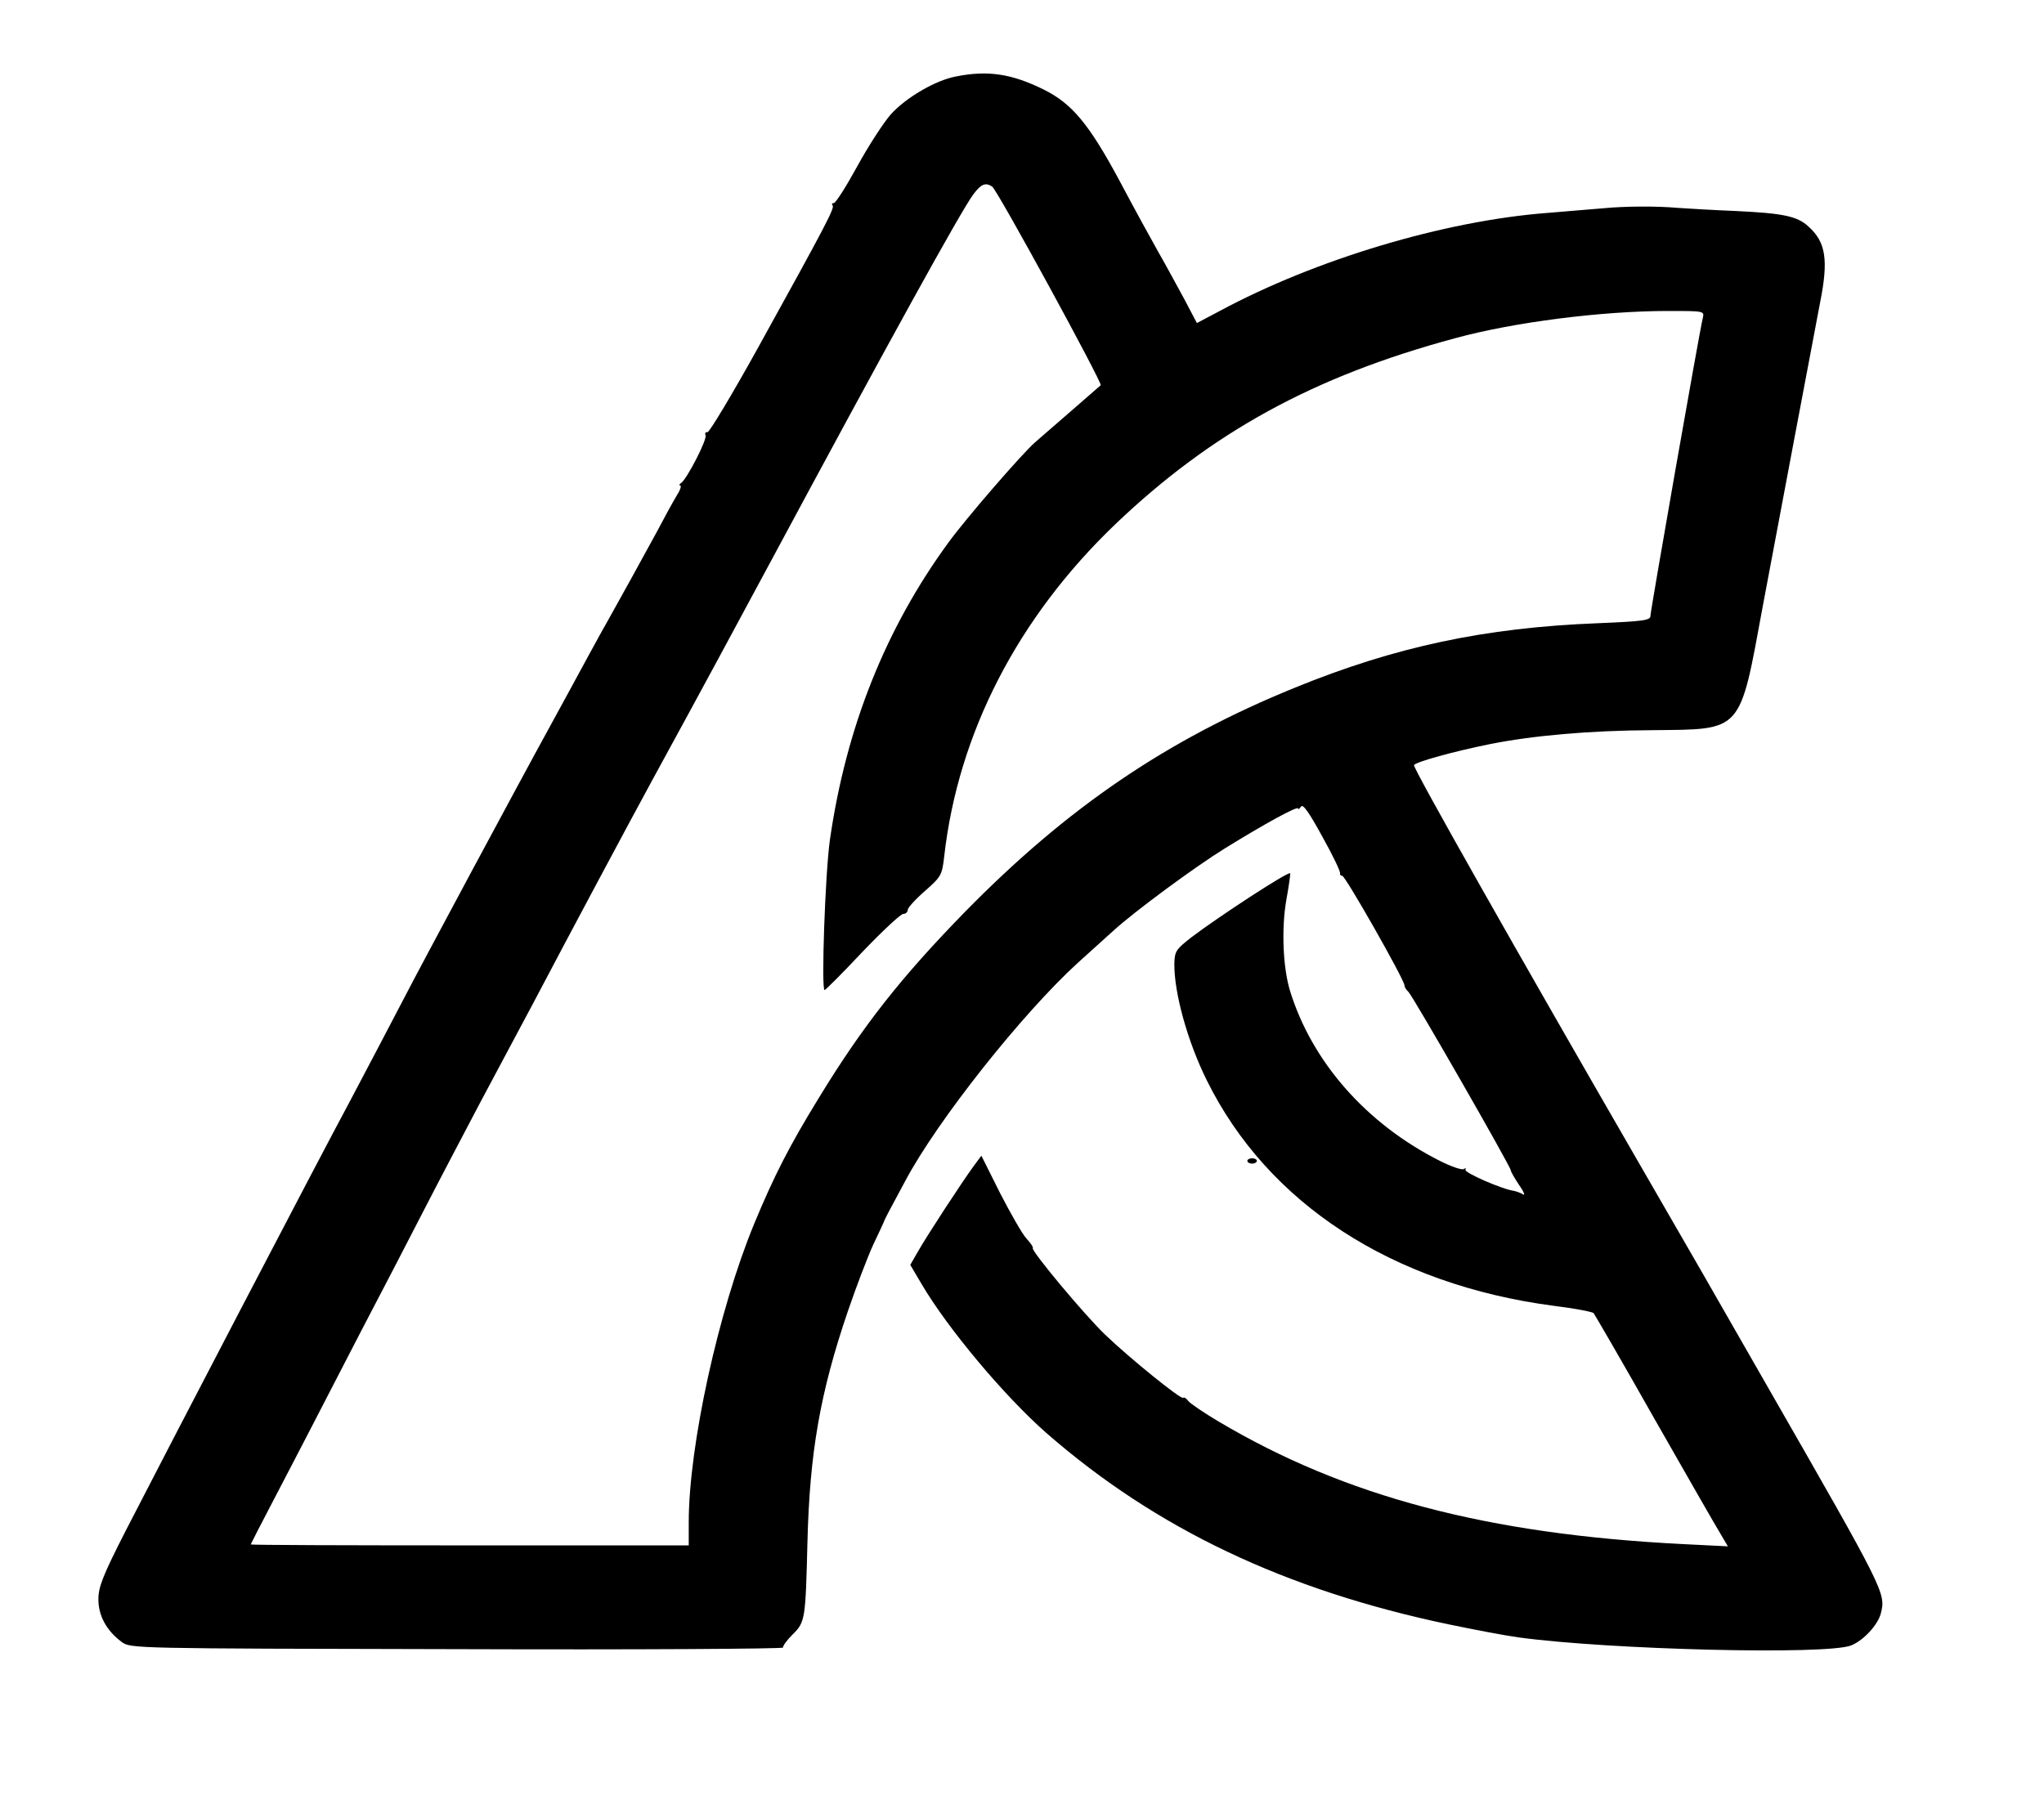
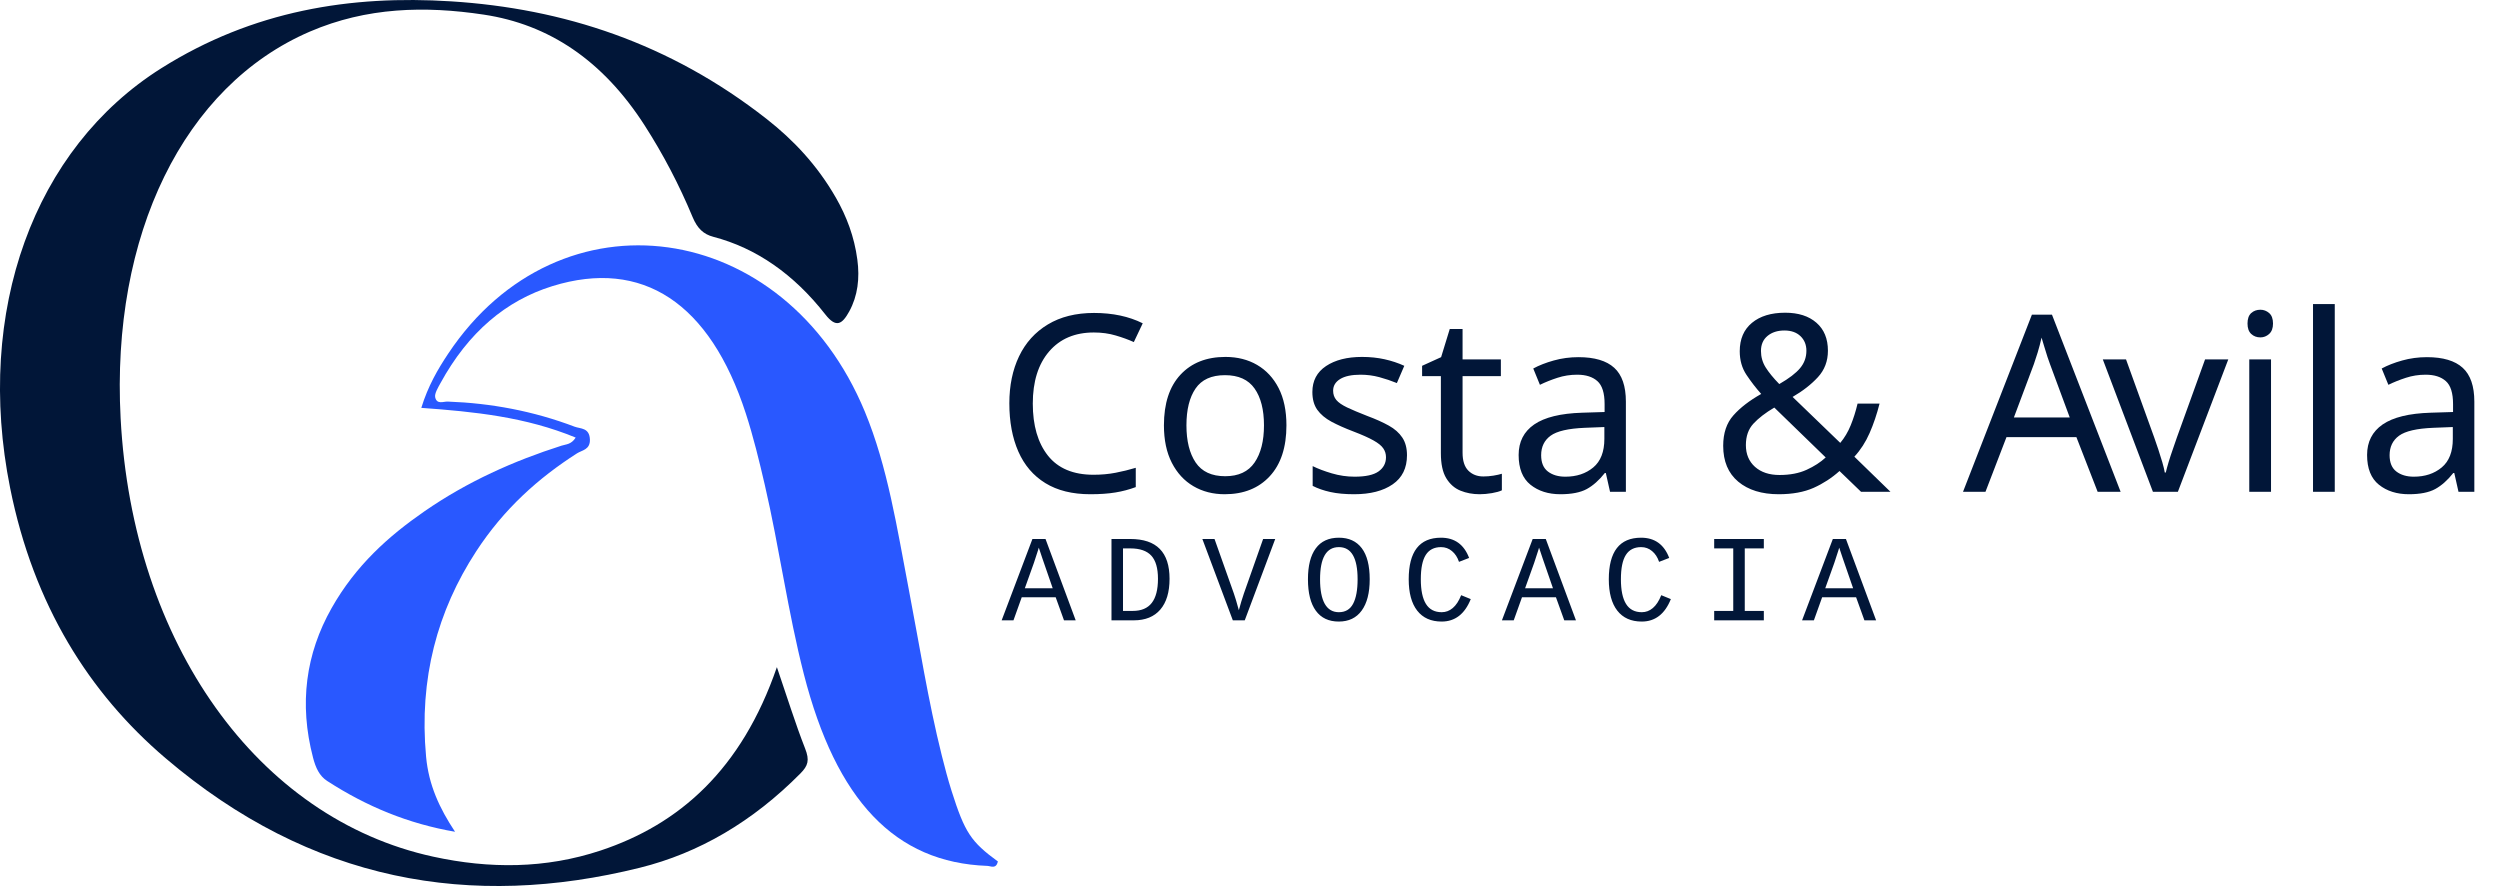
- <svg xmlns="http://www.w3.org/2000/svg" version="1.0" width="644pt" height="567pt" viewBox="0 0 644 567" preserveAspectRatio="xMidYMid meet">
-   <g transform="translate(0,567) scale(0.1,-0.1)" fill="#000000" stroke="none">
-     <path d="M3012 5429 c-65 -12 -158 -67 -205 -119 -23 -26 -71 -100 -106 -164 -35 -64 -68 -116 -74 -116 -6 0 -7 -3 -4 -7 8 -7 -18 -57 -237 -453 -81 -146 -152 -264 -157 -262 -6 1 -9 -3 -6 -10 5 -14 -59 -138 -77 -150 -6 -4 -7 -8 -3 -8 5 0 0 -15 -11 -32 -11 -18 -39 -69 -62 -113 -44 -81 -119 -217 -160 -290 -13 -22 -38 -69 -58 -105 -19 -36 -72 -132 -117 -215 -93 -169 -416 -771 -459 -855 -39 -75 -131 -250 -176 -335 -97 -180 -569 -1086 -704 -1349 -72 -141 -86 -177 -86 -216 0 -52 26 -99 73 -134 28 -21 31 -21 1058 -23 566 -2 1028 1 1026 5 -1 5 12 23 30 41 40 39 41 48 47 291 7 283 40 471 127 727 27 79 63 173 80 210 18 38 33 70 34 73 1 5 15 32 68 130 102 191 368 526 542 685 43 39 94 85 114 103 66 60 254 199 351 259 123 76 230 135 230 125 0 -4 4 -1 9 6 6 10 26 -19 67 -94 33 -59 58 -111 56 -116 -1 -4 2 -8 7 -8 10 0 196 -328 196 -345 0 -5 5 -14 12 -20 13 -11 323 -552 323 -563 0 -4 12 -25 26 -46 15 -21 20 -35 13 -30 -8 5 -20 9 -28 11 -38 5 -159 58 -154 67 3 5 1 6 -5 2 -6 -4 -40 8 -74 25 -233 117 -405 313 -474 538 -22 74 -27 196 -11 286 8 44 13 81 12 83 -6 7 -229 -139 -313 -203 -47 -37 -51 -43 -52 -82 -1 -92 42 -246 102 -367 192 -389 585 -644 1093 -711 66 -8 122 -19 126 -23 3 -4 90 -153 191 -332 102 -179 196 -343 209 -364 l23 -39 -140 7 c-618 31 -1066 150 -1464 386 -47 28 -90 57 -96 65 -6 8 -13 13 -16 10 -6 -7 -169 125 -246 199 -64 61 -235 266 -228 273 2 3 -7 16 -20 30 -13 14 -50 79 -83 143 l-59 118 -23 -31 c-37 -50 -153 -228 -178 -273 l-23 -40 36 -61 c83 -141 261 -353 393 -469 346 -302 753 -495 1268 -603 77 -16 176 -35 220 -41 286 -39 974 -56 1048 -25 39 16 84 65 93 101 16 63 13 69 -354 709 -184 322 -236 412 -414 720 -369 639 -708 1237 -703 1244 6 10 125 43 239 66 135 27 314 43 511 44 287 3 275 -11 349 391 42 225 166 880 181 959 26 131 18 188 -37 237 -35 33 -81 42 -228 49 -74 3 -157 8 -185 10 -66 6 -168 5 -230 -1 -27 -2 -108 -9 -180 -15 -326 -25 -731 -147 -1032 -309 l-72 -38 -40 76 c-23 42 -59 109 -81 147 -22 39 -77 139 -122 224 -97 181 -151 245 -240 289 -101 50 -177 61 -276 41z m114 -347 c16 -10 349 -621 342 -626 -4 -4 -175 -152 -207 -180 -42 -37 -217 -239 -273 -316 -198 -271 -322 -582 -373 -935 -15 -103 -28 -475 -17 -475 3 0 57 54 119 120 63 66 121 120 129 120 8 0 14 6 14 13 0 6 24 33 54 59 52 46 54 50 61 110 44 387 231 751 539 1046 304 290 625 466 1070 586 186 51 464 86 671 86 115 0 115 0 110 -22 -11 -45 -165 -923 -165 -939 0 -14 -23 -17 -167 -23 -355 -14 -637 -74 -953 -203 -403 -164 -717 -377 -1042 -709 -198 -203 -319 -356 -457 -582 -94 -153 -142 -247 -205 -399 -113 -274 -206 -700 -206 -940 l0 -73 -690 0 c-379 0 -690 1 -690 3 0 1 33 66 73 142 40 77 93 178 117 225 24 47 94 182 155 300 62 118 154 296 205 395 51 99 128 245 170 325 43 80 118 222 168 315 121 230 306 576 379 710 158 289 265 488 371 685 368 685 600 1106 639 1158 24 32 38 38 59 24z" />
-     <path d="M3930 2012 c0 -5 7 -9 15 -9 8 0 15 4 15 9 0 4 -7 8 -15 8 -8 0 -15 -4 -15 -8z" />
+ <svg xmlns="http://www.w3.org/2000/svg" id="Layer_2" data-name="Layer 2" viewBox="0 0 667.99 236.74">
+   <defs>
+     <style>
+       .cls-1, .cls-2, .cls-3 {
+         fill: #011638;
+       }
+ 
+       .cls-1, .cls-4 {
+         stroke-width: 0px;
+       }
+ 
+       .cls-2 {
+         font-family: Nelphim-Regular, 'Nelphim ';
+         font-size: 66px;
+       }
+ 
+       .cls-5 {
+         letter-spacing: -.08em;
+       }
+ 
+       .cls-4 {
+         fill: #2958ff;
+       }
+ 
+       .cls-6 {
+         letter-spacing: 0em;
+       }
+ 
+       .cls-3 {
+         font-family: CourierNewPSMT, 'Courier New';
+         font-size: 33px;
+         letter-spacing: .21em;
+       }
+     </style>
+   </defs>
+   <g id="Layer_1-2" data-name="Layer 1">
+     <g>
+       <g>
+         <path class="cls-1" d="m207.58,178.25c2.74,8,4.91,15.03,7.54,21.74,1.25,3.17.78,4.61-1.24,6.66-12.76,12.89-27.14,21.29-42.89,25.2-45.07,11.19-87.87,3.89-126.82-29.32-20.35-17.35-35.19-40.88-41.46-72.13C-6.77,83.13,9.05,39.66,43.12,18.22,67.63,2.79,93.76-1.35,120.53.36c29.92,1.9,58.39,11.11,84.33,31.44,7.1,5.57,13.49,12.3,18.5,21.05,2.84,4.96,4.91,10.39,5.72,16.53.66,4.95.13,9.65-2.17,13.84-1.9,3.45-3.5,4.49-6.4.78-8.36-10.68-18.39-17.72-29.93-20.73-2.59-.68-4.25-2.22-5.52-5.27-3.62-8.71-7.91-16.85-12.8-24.47-11.25-17.52-25.69-27.01-42.98-29.62-15.72-2.37-31.29-2-46.48,4.53-33.7,14.5-53.17,54.34-50.57,103.34,3.19,60.14,36.64,106.93,83.53,117.12,15.02,3.27,29.96,3.25,44.71-1.64,21.05-6.98,37.69-21.63,47.11-49Z" />
+         <path class="cls-4" d="m121.61,222.25c-12.48-2.15-23.59-6.72-34.19-13.58-2.09-1.35-3.08-3.55-3.77-6.2-3.79-14.47-1.94-27.78,4.95-39.98,6.48-11.46,15.26-19.25,24.74-25.82,11.61-8.04,23.96-13.52,36.7-17.59,1.22-.39,2.6-.29,3.78-2.16-13.41-5.54-27.13-6.92-41.25-7.94,1.8-5.83,4.39-10.29,7.21-14.52,29.72-44.57,89.88-36.22,111.31,15.55,6.12,14.78,8.61,31.2,11.7,47.3,2.86,14.88,5.2,29.94,8.85,44.55.8,3.19,1.64,6.38,2.62,9.48,3.53,11.13,5.18,13.59,12.38,18.85-.52,2.11-1.86,1.21-2.84,1.17-24.64-.89-40.36-17.45-49.02-51.26-4.25-16.59-6.56-33.84-10.43-50.54-1.49-6.43-3.06-12.87-5.06-19.05-9.6-29.62-27.64-41.49-51.66-34.07-12.4,3.83-22.52,12.34-29.96,25.97-.63,1.15-1.61,2.76-1.39,3.75.46,2,2.2,1.09,3.36,1.14,11.52.42,22.84,2.51,33.9,6.71,1.53.58,3.95.23,4.08,3.39.11,2.77-2.11,2.88-3.44,3.73-10.26,6.56-19.55,14.82-26.98,26.24-10.3,15.81-15.28,33.91-13.35,54.83.7,7.56,3.57,13.76,7.74,20.05Z" />
+       </g>
+       <text class="cls-2" transform="translate(265.66 131.4)">
+         <tspan x="0" y="0">Costa &amp; </tspan>
+         <tspan class="cls-5" x="258.85" y="0">A</tspan>
+         <tspan class="cls-6" x="296.2" y="0">vila</tspan>
+       </text>
+       <text class="cls-3" transform="translate(267.64 165.75)">
+         <tspan x="0" y="0">ADVOCACIA</tspan>
+       </text>
+     </g>
  </g>
</svg>
